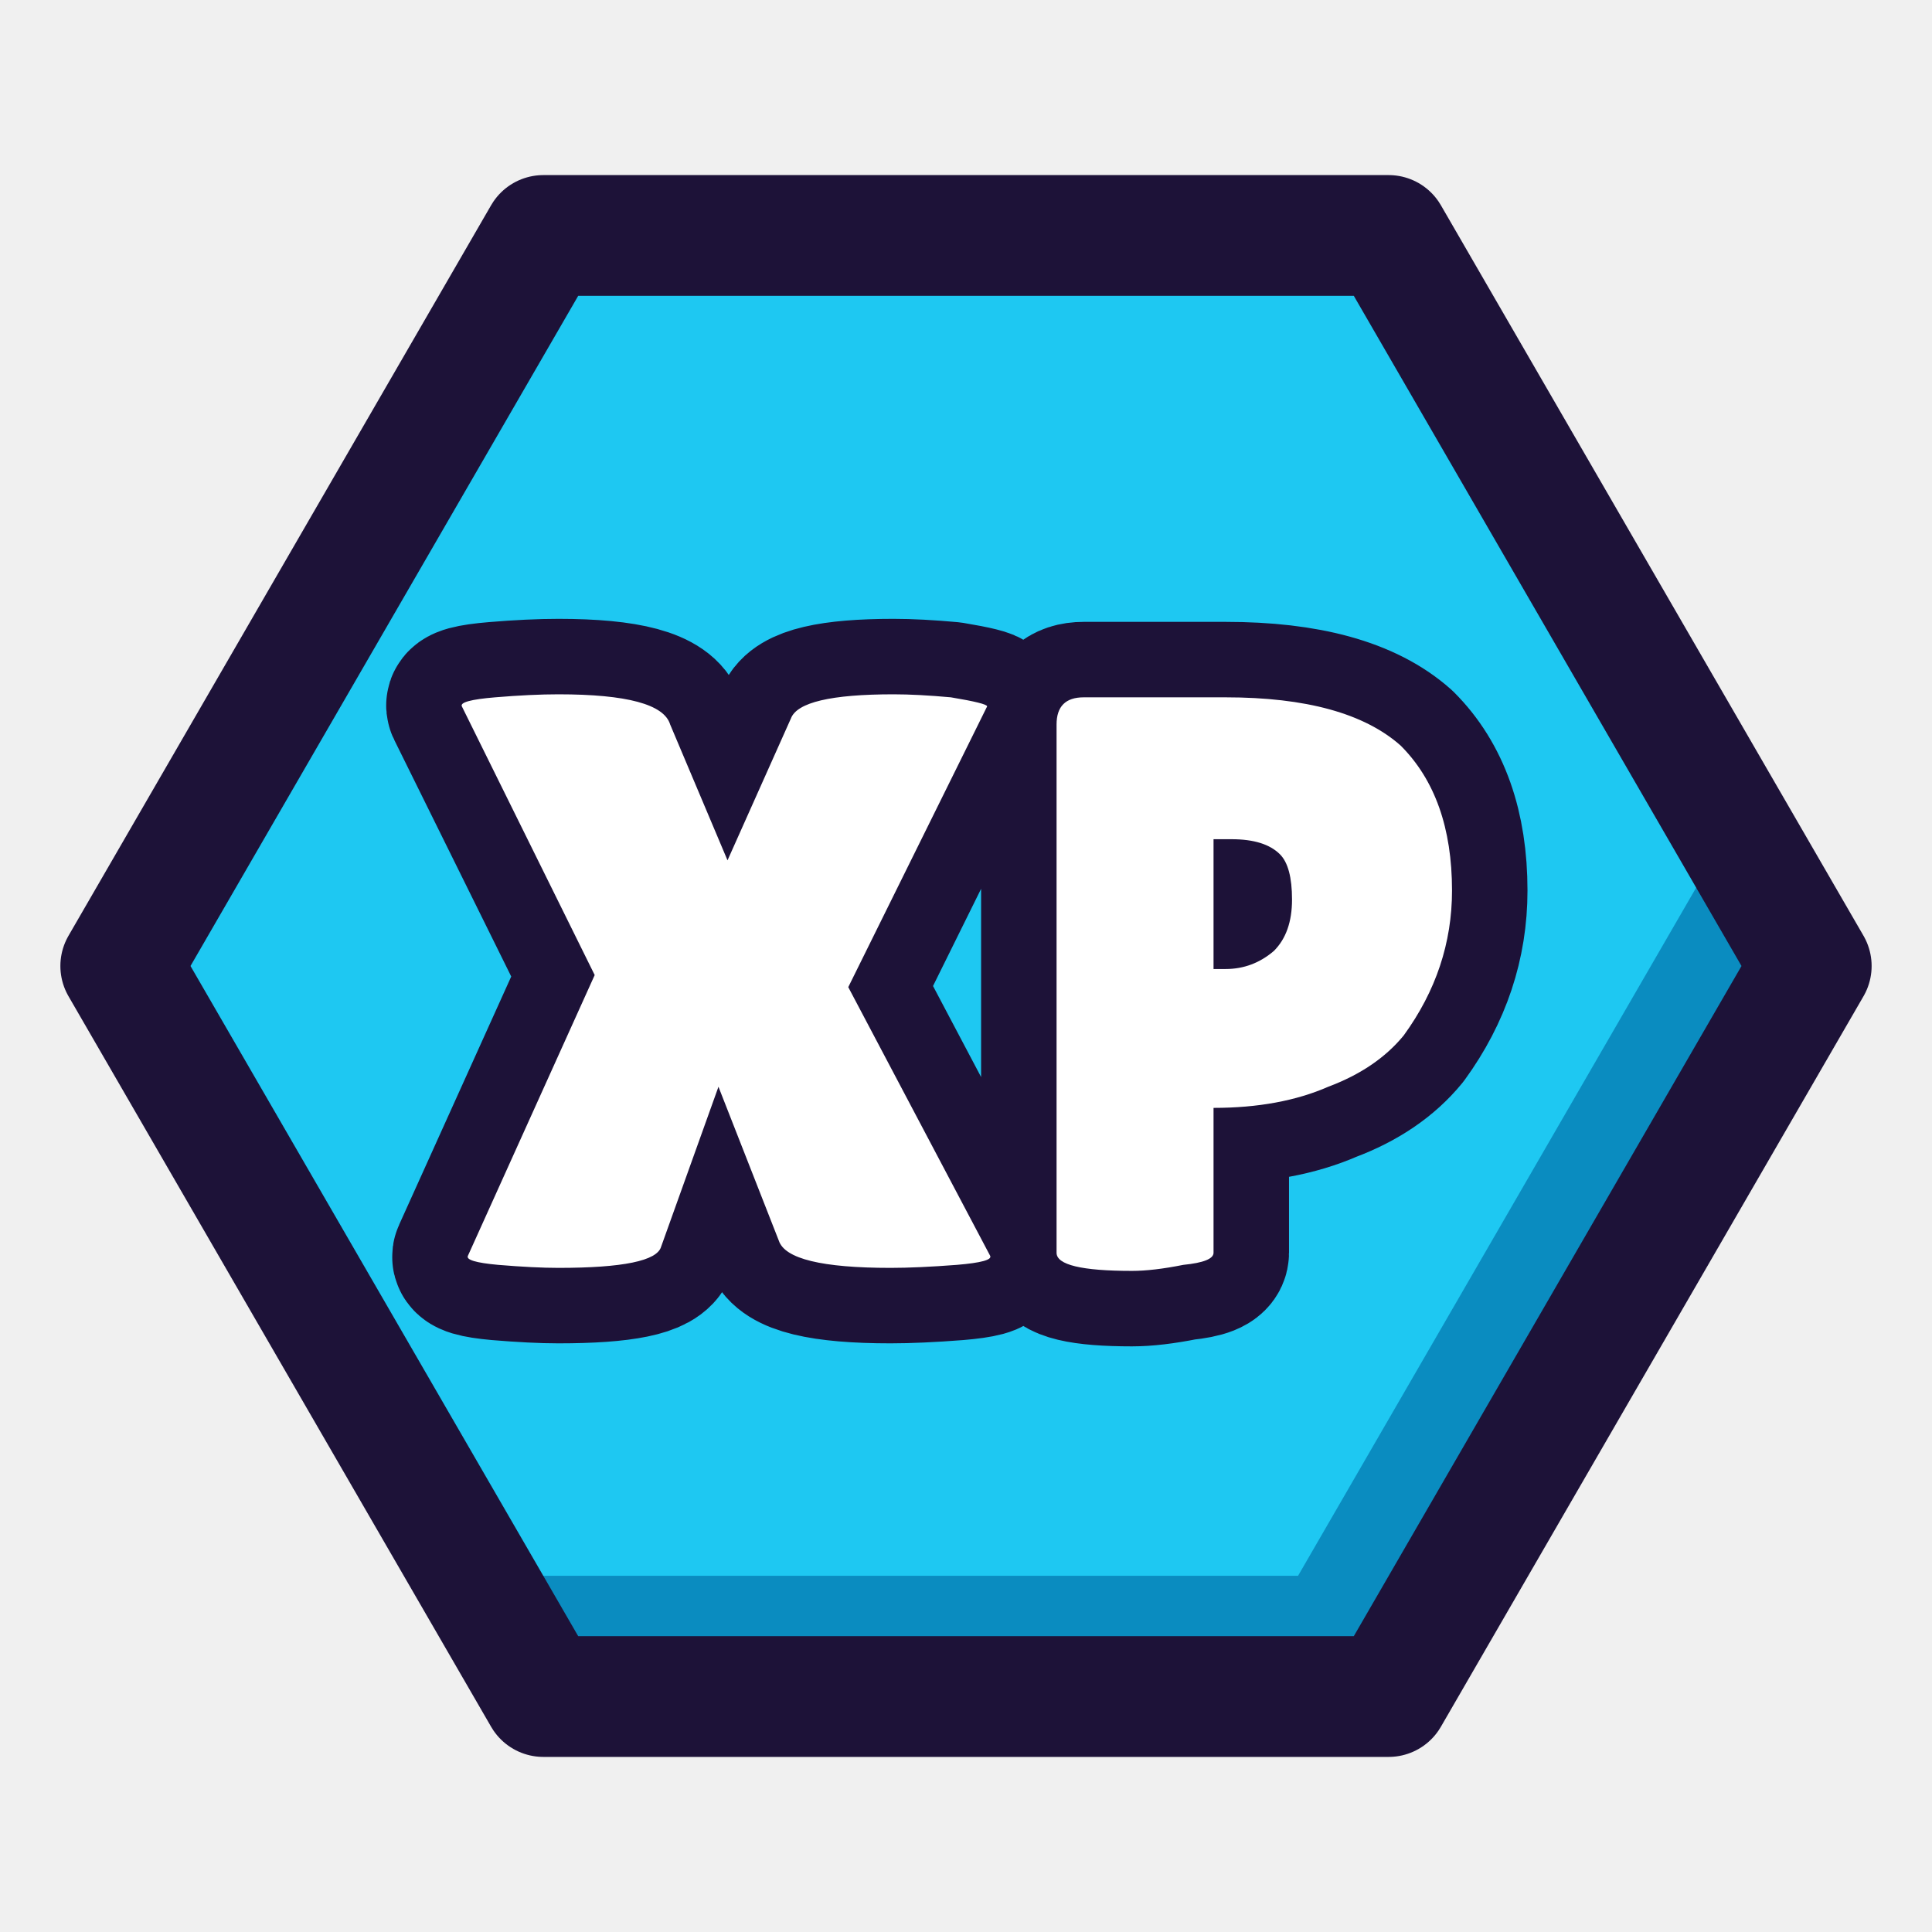
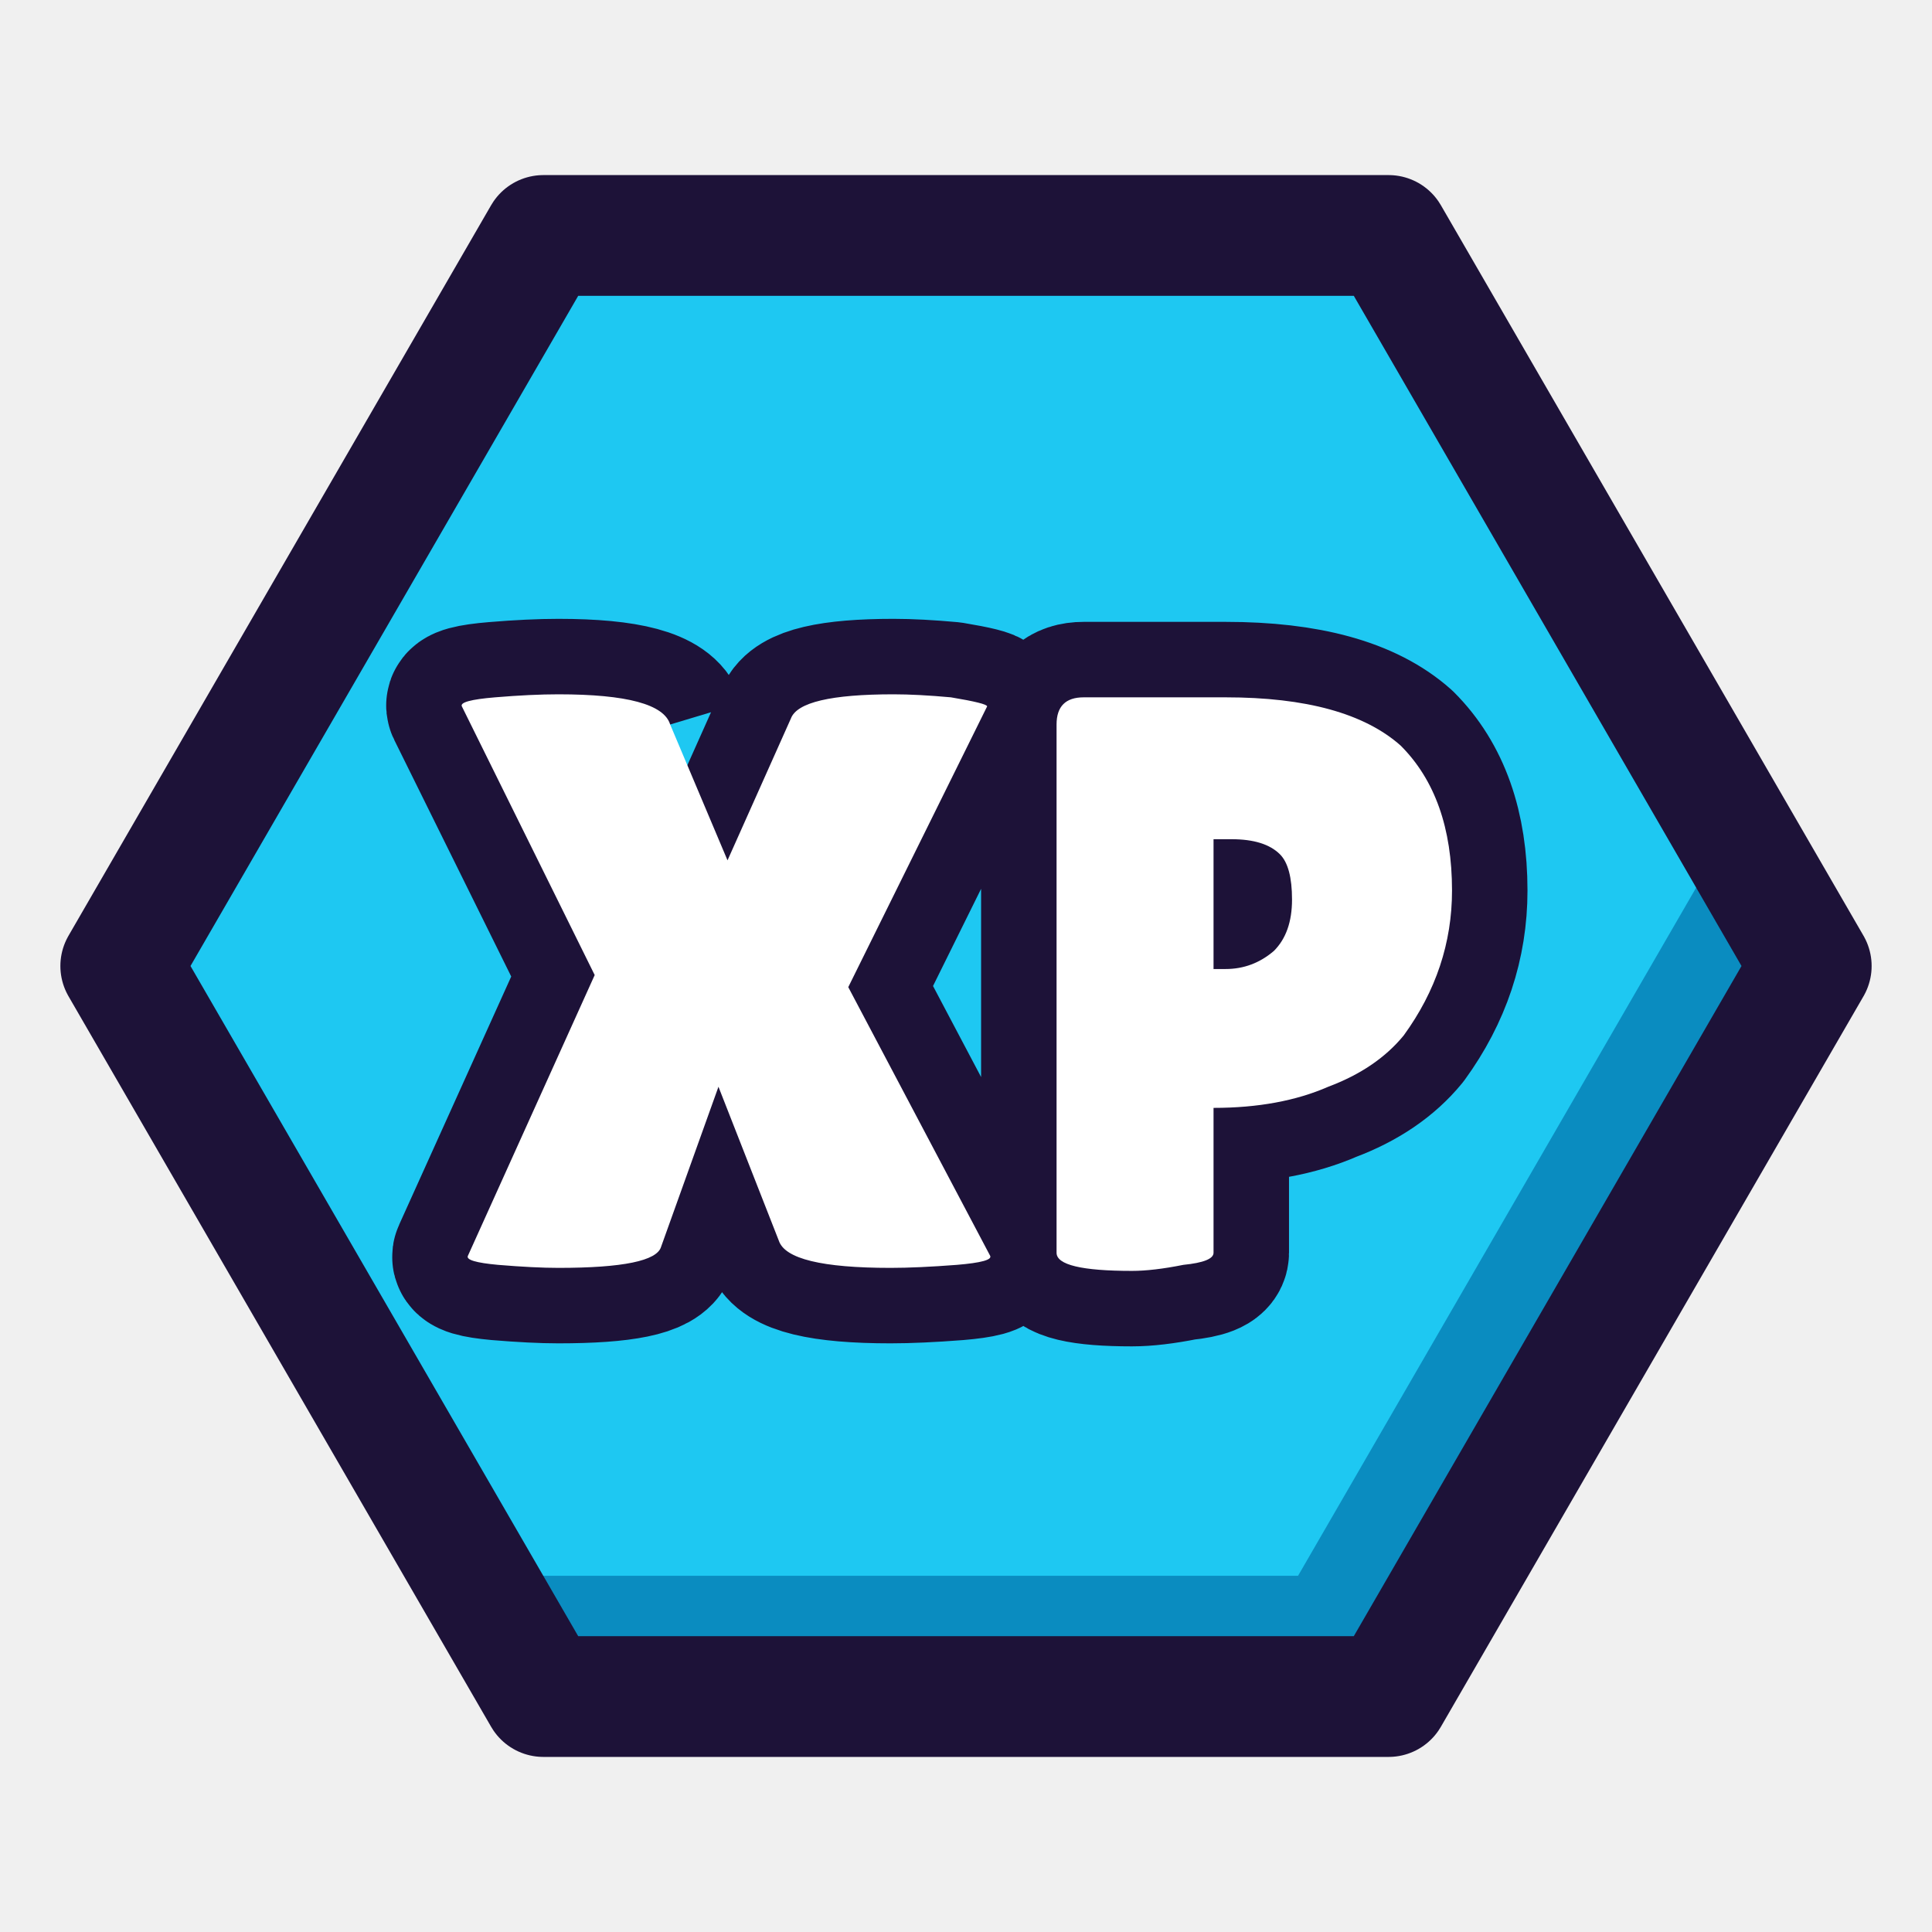
<svg xmlns="http://www.w3.org/2000/svg" viewBox="0 0 64 64" role="img" aria-label="Expérience (XP)">
  <clipPath id="xp-a">
    <polygon points="60 32 46 56.2 18 56.2 4 32 18 7.8 46 7.8" />
  </clipPath>
  <g clip-path="url(#xp-a)">
    <polygon points="60 32 46 56.2 18 56.2 4 32 18 7.8 46 7.8" fill="#0a8cc0" />
    <g transform="translate(-3 -4)">
      <polygon points="60 32 46 56.2 18 56.2 4 32 18 7.8 46 7.8" fill="#1ec8f2" />
    </g>
  </g>
  <polygon points="60 32 46 56.2 18 56.2 4 32 18 7.8 46 7.8" fill="none" stroke="#1d1238" stroke-width="4" stroke-linejoin="round" stroke-linecap="round" />
-   <path d="M24.1 28.5L26.2 23.8Q26.5 23.0 29.6 23.0L29.6 23.0Q30.4 23.0 31.5 23.1Q32.7 23.3 32.7 23.4L32.7 23.4L28.1 32.7L32.8 41.6Q32.9 41.8 31.7 41.9Q30.4 42.0 29.5 42.0L29.5 42.0Q26.1 42.0 25.8 41.1L25.8 41.1L23.8 36.0L21.9 41.3Q21.7 42.0 18.5 42.0L18.5 42.0Q17.7 42.0 16.5 41.9Q15.4 41.8 15.5 41.6L15.5 41.6L19.7 32.3L15.3 23.4Q15.2 23.2 16.4 23.1Q17.6 23.0 18.5 23.0L18.5 23.0Q21.9 23.0 22.2 24.0L22.2 24.0L24.1 28.5ZM37.5 42.1L37.5 42.1Q35.0 42.1 35.0 41.5L35.0 41.5L35.0 24.0Q35.0 23.1 35.9 23.1L35.9 23.1L40.6 23.1Q44.6 23.1 46.4 24.7Q48.1 26.4 48.1 29.5L48.1 29.5Q48.1 32.1 46.5 34.3L46.5 34.3Q45.6 35.4 44.0 36.0Q42.4 36.7 40.2 36.7L40.2 36.7L40.2 41.5Q40.2 41.8 39.2 41.9Q38.2 42.1 37.5 42.1ZM40.8 27.8L40.2 27.8L40.2 32.1L40.6 32.1Q41.5 32.1 42.2 31.5Q42.8 30.9 42.8 29.8Q42.8 28.7 42.4 28.3Q41.9 27.8 40.8 27.8L40.8 27.8Z" fill="#ffffff" stroke="#1d1238" stroke-width="5" stroke-linejoin="round" paint-order="stroke" />
+   <path d="M24.1 28.5L26.2 23.8Q26.5 23 29.6 23Q30.4 23 31.5 23.1Q32.7 23.3 32.7 23.4L28.1 32.7L32.8 41.6Q32.9 41.8 31.7 41.9Q30.4 42 29.5 42Q26.1 42 25.8 41.1L23.8 36L21.9 41.3Q21.7 42 18.5 42Q17.7 42 16.5 41.9Q15.4 41.8 15.5 41.6L19.7 32.3L15.3 23.4Q15.2 23.2 16.4 23.1Q17.6 23 18.5 23Q21.9 23 22.2 24M37.5 42.1Q35 42.1 35 41.5L35 24Q35 23.1 35.9 23.1L40.6 23.1Q44.6 23.1 46.4 24.7Q48.1 26.4 48.1 29.5Q48.1 32.1 46.5 34.3Q45.6 35.4 44 36Q42.4 36.7 40.2 36.7L40.2 41.5Q40.2 41.8 39.2 41.9Q38.2 42.1 37.5 42.1M40.8 27.8L40.2 27.8L40.2 32.1L40.6 32.1Q41.5 32.1 42.2 31.5Q42.8 30.9 42.8 29.8Q42.8 28.7 42.4 28.3Q41.9 27.8 40.8 27.8" fill="#ffffff" stroke="#1d1238" stroke-width="5" stroke-linejoin="round" paint-order="stroke" />
</svg>
